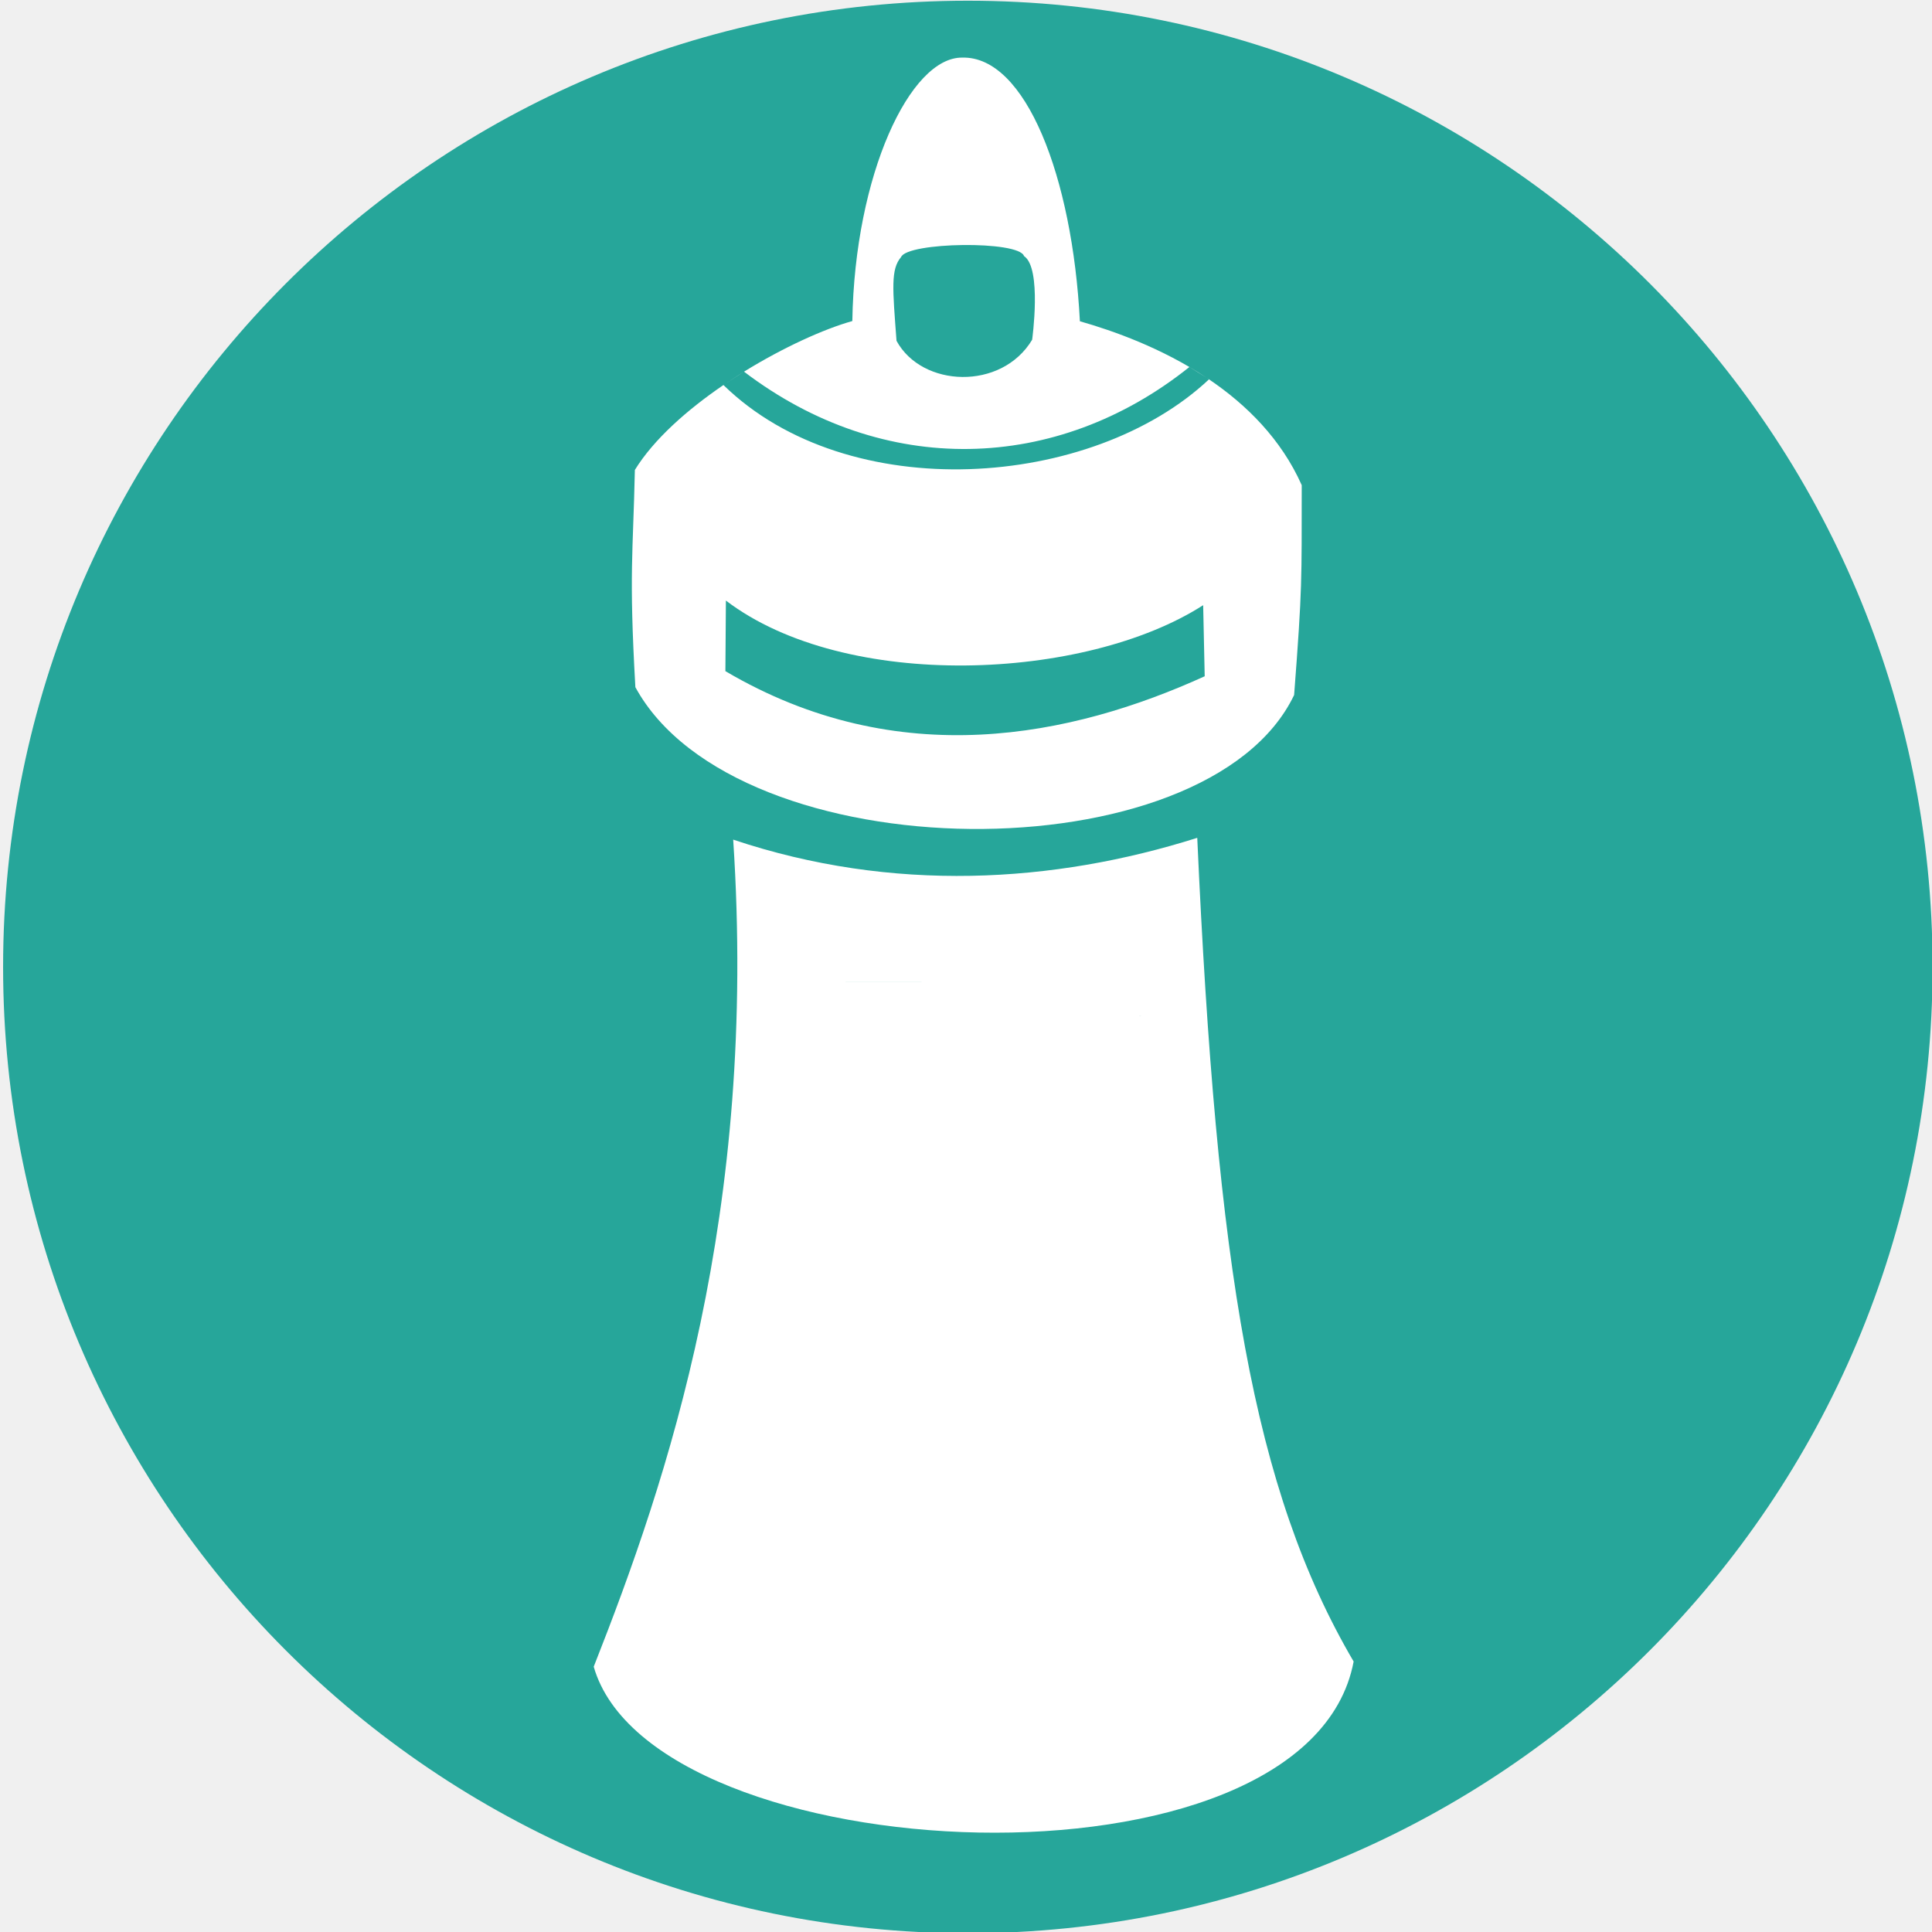
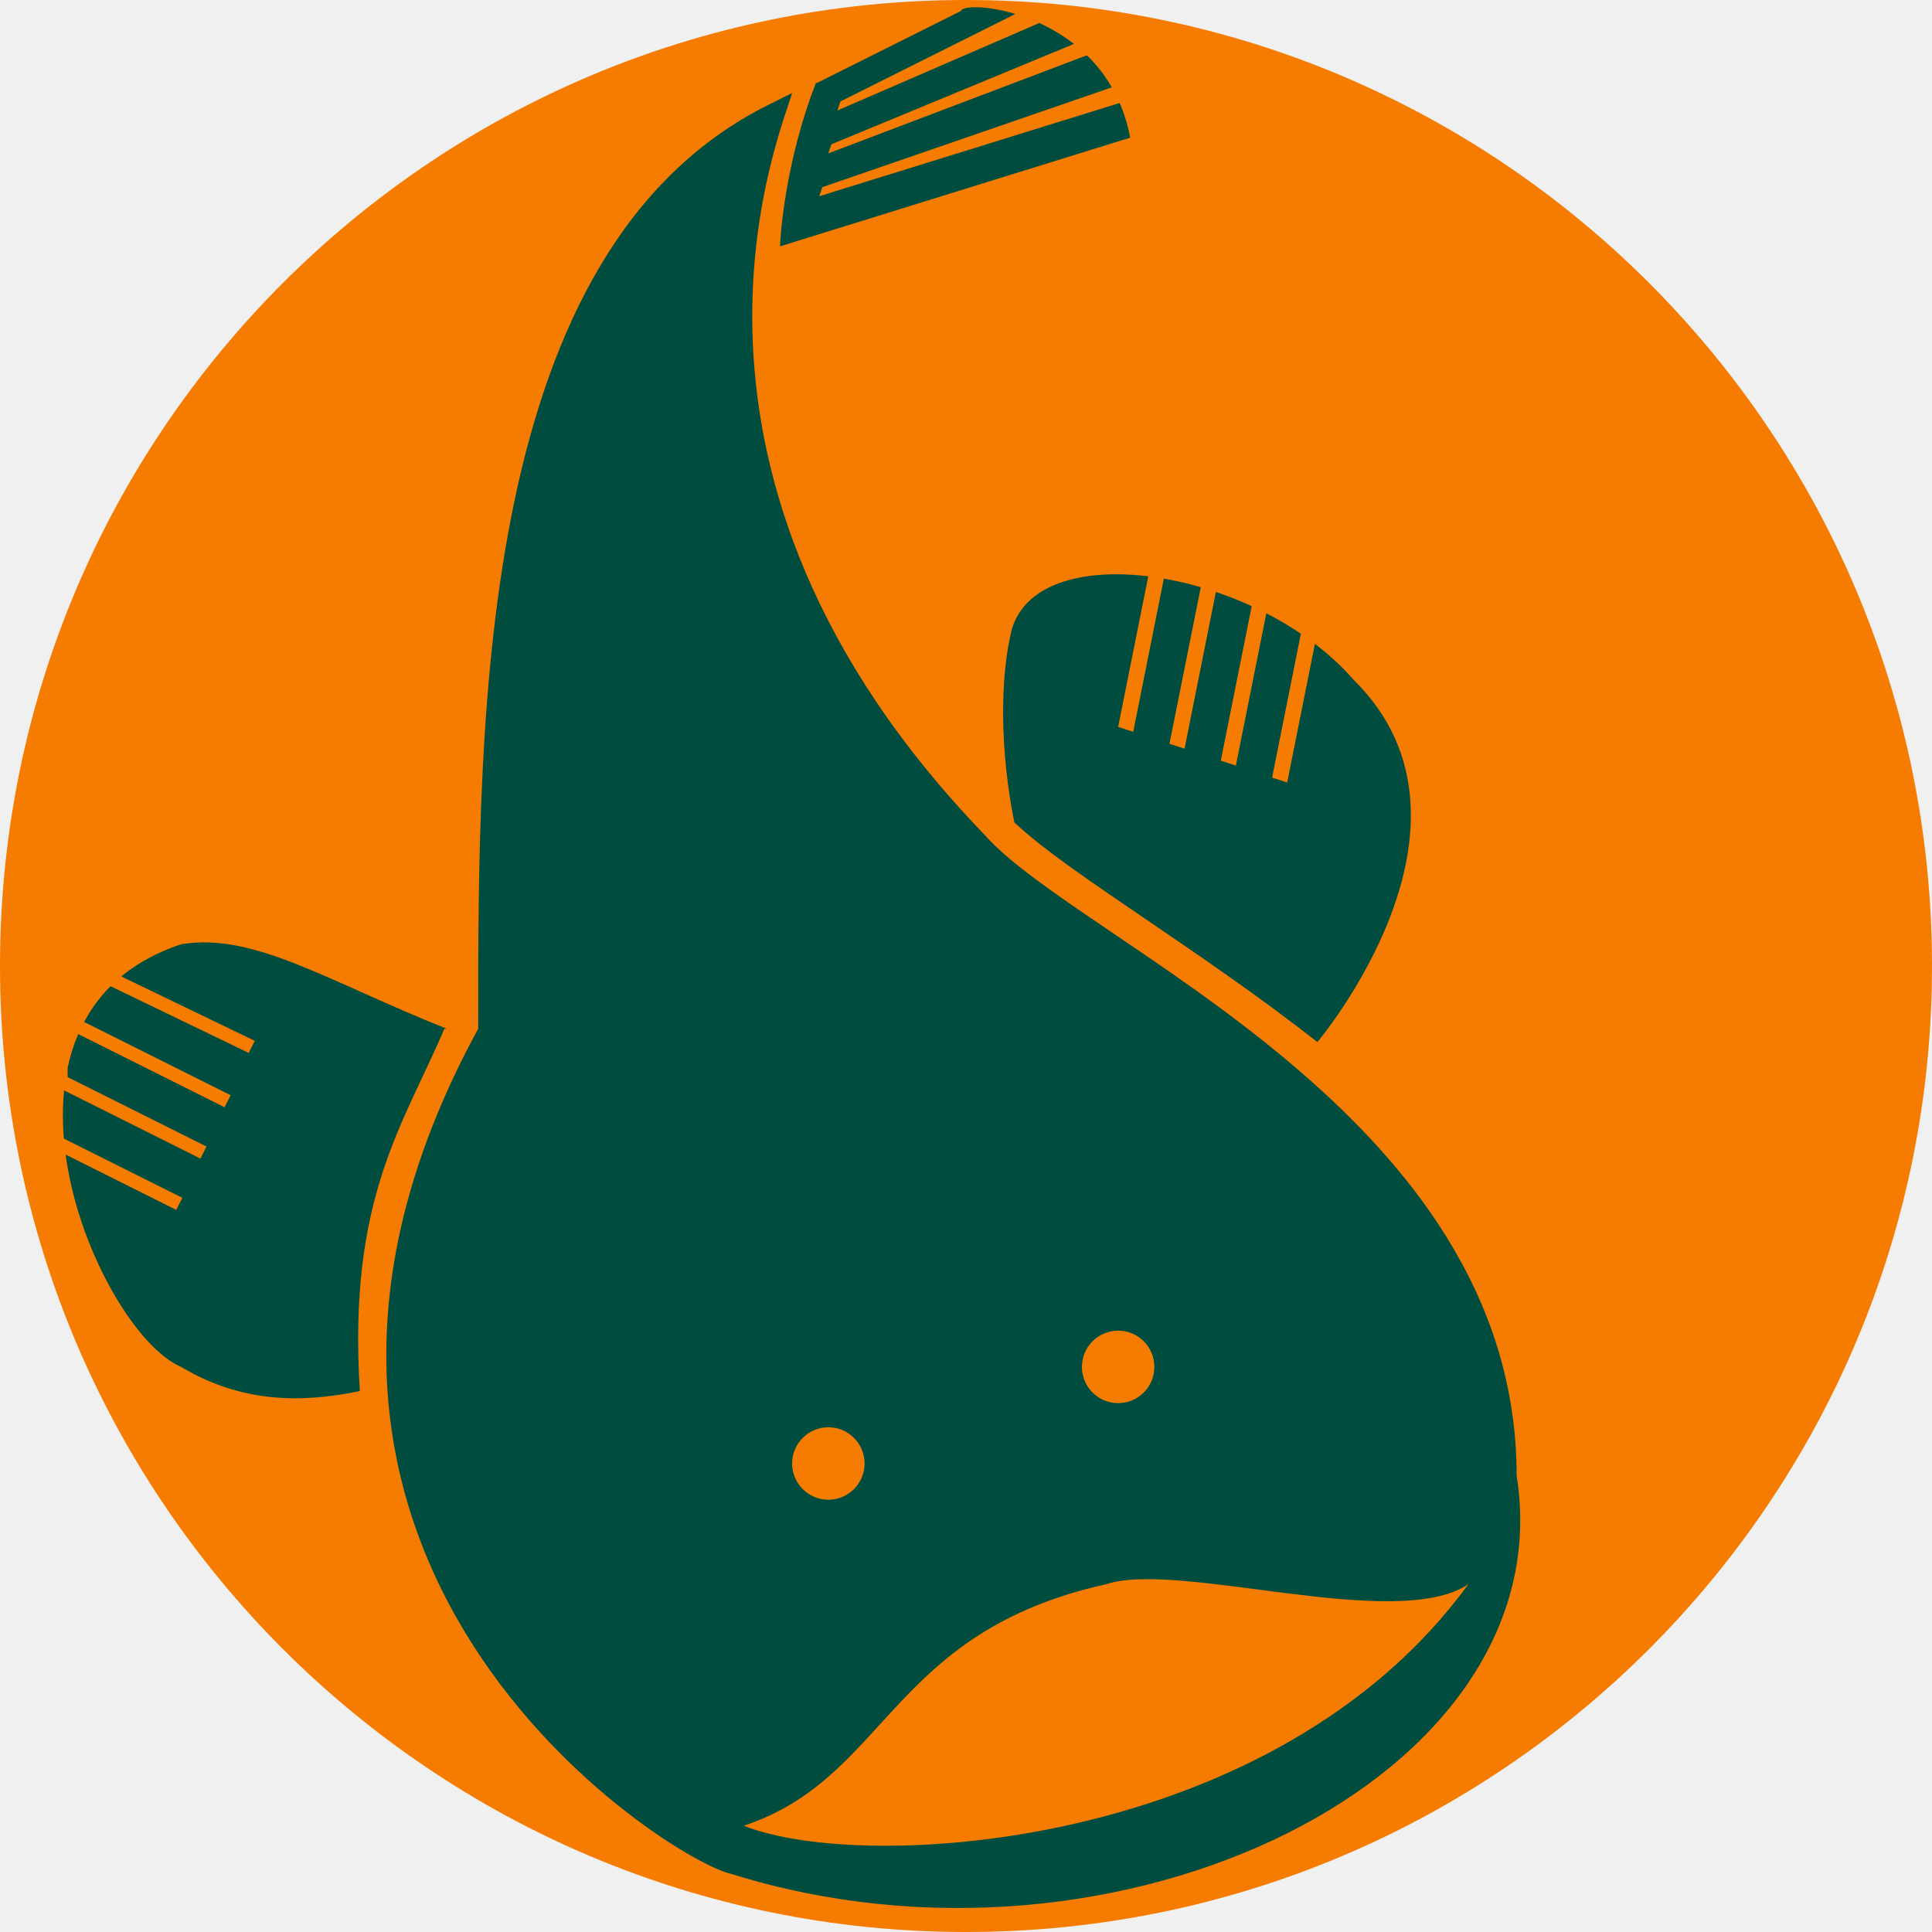
- <svg xmlns="http://www.w3.org/2000/svg" width="210mm" height="210mm" viewBox="0 0 210 210" version="1.1" id="svg8">
-   <defs id="defs2" />
-   <g id="layer3" style="display:inline">
-     <ellipse style="display:inline;fill:#26a69a;fill-opacity:1;stroke-width:0.261" id="path844" ry="105.028" rx="104.863" cy="105.106" cx="105.2" />
-   </g>
-   <g id="layer4" style="display:inline">
-     <path id="rect156" style="display:inline;fill:#ffffff;fill-rule:evenodd;stroke-width:1;fill-opacity:1" d="M 395.303,23.664 C 373.958,23.421 351.137,71.612 350.152,131.891 c -11.701,3.286 -28.347,10.821 -44.492,20.793 57.344,43.644 128.467,41.683 182.967,-1.91 l 7.146,4.457 C 477.309,142.947 457.308,135.873 443.637,131.98 440.581,72.533 421.313,22.977 395.303,23.664 Z M 495.773,155.23 c 0.303,0.202 0.606,0.407 0.908,0.611 0.01,-0.009 0.02,-0.018 0.029,-0.027 z m 0.908,0.611 c -48.03,45.146 -148.145,52.451 -199.48,2.338 -15.004,10.234 -28.692,22.375 -36.387,34.883 -0.731,34.669 -2.484,41.842 0.207,89.248 41.679,76.384 234.943,77.845 270.627,3.217 3.425,-44.831 3.073,-46.418 3.125,-86.219 -8.456,-18.968 -22.691,-33.049 -38.092,-43.467 z m -199.48,2.338 8.455,-5.494 c -2.834,1.75 -0.003,0.003 -8.455,5.494 z m 8.455,-5.494 0.002,0.002 c 0.157,0.121 0.316,0.242 0.002,-0.004 -0.313,-0.238 -0.16,-0.119 -0.004,0.002 z m 89.971,-52.027 c 12.047,-0.138 24.03,1.306 25.068,4.547 7.421,4.895 3.328,34.377 3.328,34.377 -12.613,20.99 -45.296,19.623 -55.715,0.428 -1.62,-21.616 -2.417,-29.348 1.869,-34.408 1.292,-3.087 13.402,-4.805 25.449,-4.943 z M 298.213,246.721 c 49.234,37.513 147.715,32.972 196.07,1.898 l 0.629,29.203 c -54.518,24.784 -125.724,39.835 -196.906,-2.104 z" transform="scale(0.2645833)" />
-     <path id="rect280" style="display:inline;fill:#ffffff;fill-rule:evenodd;stroke-width:0.265;fill-opacity:1" d="m 79.695,91.264 c 17.329,5.807 34.825,4.745 50.441,-0.195 2.112,46.889 6.072,70.896 16.999,89.532 -5.007,26.449 -76.181,22.934 -82.6,0.562 8.048,-20.393 17.835,-49.256 15.16,-89.898 z" />
-     <path style="display:inline;fill:#26a69a;fill-opacity:1;stroke-width:0.265" id="path2094" d="m 100.167,106.747 a 13.158,1.128 0 0 1 -3.4e-4,0.008 l -13.157,-0.008 z" />
-     <path style="display:inline;fill:#26a69a;fill-opacity:1;stroke-width:0.265" id="path2096" d="m 124.044,110.449 a 1.387,0.486 0 0 1 -4e-5,0.003 l -1.387,-0.003 z" />
+ <svg xmlns="http://www.w3.org/2000/svg" width="100" height="100" viewBox="0 0 100 100">
+   <path fill="#f57c00" d="M0 50 a 50 50 180 0 1 100 0 a 50 50 180 0 1 -100 0 z" />
+   <g pivotX="50" pivotY="50" rotation="10">
+     <g transform="translate(-19,-5.5) scale(1.25, 1.25) ">
+       <path fill="#004d40" d="M 47 8.75 c -12 6 -12 25 -12 38.25 c -12 22 8 34.5 10.5 35 c 16 5 34.5 -4 32.5 -16.5 c 0 -15 -18 -22 -22 -26.5 c -14.5 -15 -8.5 -29 -8 -30.75 z M 46 80 c 6 -2 6 -8 15 -10 c 3 -1 12 2 15 0 c -8 11 -25 12 -30 10 z M 48 65 a 1.5 1.5 180 0 1 3 0 a 1.5 1.5 180 0 1 -3 0 z M 60 61 a 1.5 1.5 180 0 1 3 0 a 1.5 1.5 180 0 1 -3 0 z" />
+       <g>
+         <clipPath id="left-fin">
+           <path d="M 17.5 43 h 16.5 v 20 h -16.5 v -11 l 5 2.5 l .25 -.5 l -5 -2.5 v-2 l 5.75 2.875 l .25 -.5 l -5.75 -2.875 v-2 l 6.5 3.25 l .25 -.5 l -6.5 -3.25 v-2 l 7.25 3.5 l .25 -.5 l -7.25 -3.5" />
+         </clipPath>
+         <path clip-path="url(#left-fin)" fill="#004d40" d="M 33.7 47 c -5 -2 -8 -4 -11 -3.5 c -9 3 -3.5 16 0 17.5 c 2.5 1.5 5 1.5 7.4 1 c -.5 -8 1.8 -11 3.5 -15 z" />
+       </g>
+       <g>
+         <clipPath id="right-fin">
+           <path d="M 56.5 28 h 7 v-3.5 l -2 10 l .625 .2 l 2 -10 h1.5 v.50 l -2 10 l .625 .2 l 2 -10 h1.5 v.5 l -2 10 l .625 .2 l 2 -10 h1.5 v.5 l -2 10 l .625 .2 l 2 -10 h 12 v22 h-29 v-20" />
+         </clipPath>
+         <path clip-path="url(#right-fin)" fill="#004d40" d="M 57.25 38.5 c 2.25 2.1 7.6 5.2 12.5 9.05 c 0 0 7.6 -9 1.5 -15 c -4 -4.6 -13 -6.0 -14.15 -2.1 c -.5 2 -.5 5 .1 8 z" />
+       </g>
+       <g>
+         <clipPath id="tail">
+           <path d="M 0 0 M49 7.8 v -6.7 h 16 v 0 l -15 7.5 l -.125 .375 l 15 -6.5 h-.75 v 1.9 l -14.5 6.0 l -.125 .375 l 14.5 -5.5 h-.25 v 1.9 l -14.5 5.0 l -.125 .375 l 14.5 -4.5 v 10 h -30 M 63.0 8.8z" />
+         </clipPath>
+         <path clip-path="url(#tail)" fill="#004d40" d="M 49.0 7.8 c -1.3 3.3 -1.5 6.5 -1.5 6.8 l 14.5 -4.5 c -1.0 -5.25 -6.9 -5.75 -7 -5.25 l -6 3 z " />
+       </g>
+     </g>
  </g>
</svg>
